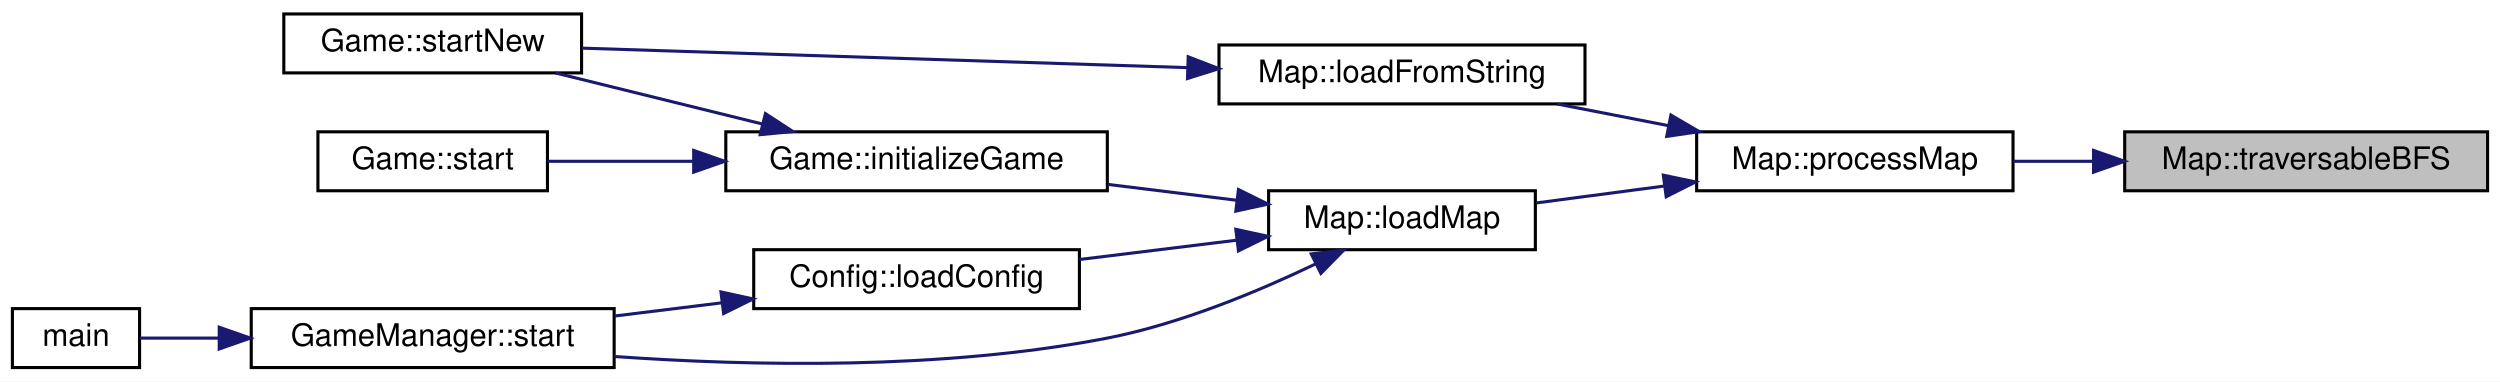
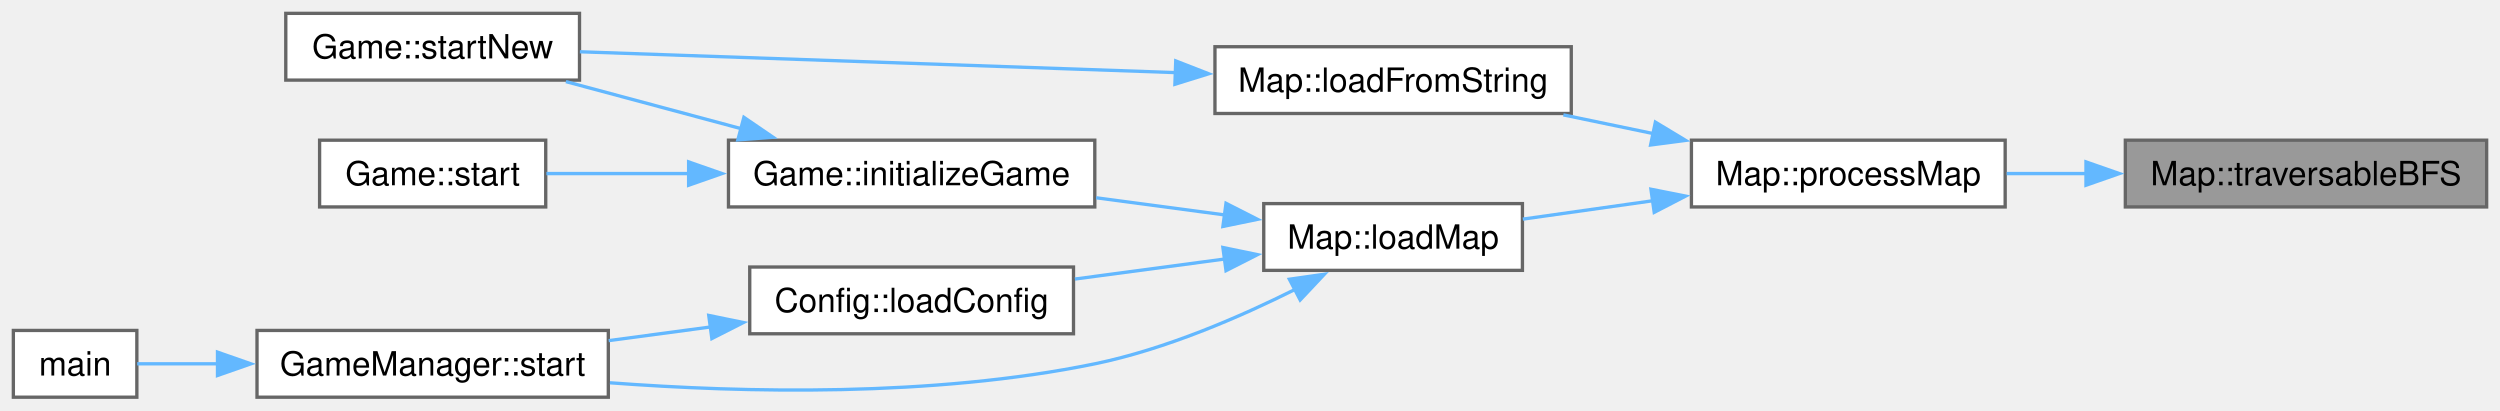
- <svg xmlns="http://www.w3.org/2000/svg" xmlns:xlink="http://www.w3.org/1999/xlink" width="806pt" height="123pt" viewBox="0.00 0.00 806.00 123.00">
+ <svg xmlns="http://www.w3.org/2000/svg" xmlns:xlink="http://www.w3.org/1999/xlink" width="749pt" height="123pt" viewBox="0.00 0.00 749.00 123.00">
  <g id="graph0" class="graph" transform="scale(1 1) rotate(0) translate(4 119)">
-     <polygon fill="white" stroke="transparent" points="-4,4 -4,-119 802,-119 802,4 -4,4" />
-     <g id="node1" class="node">
-       <g id="a_node1">
+     <g id="Node000001" class="node">
+       <g id="a_Node000001">
        <a xlink:title="Checks if the map is traversable from the given position.">
-           <polygon fill="#bfbfbf" stroke="black" points="681,-57.5 681,-76.5 798,-76.5 798,-57.5 681,-57.5" />
-           <text text-anchor="middle" x="739.5" y="-64.5" font-family="Helvetica,sans-Serif" font-size="10.00">Map::traversableBFS</text>
+           <polygon fill="#999999" stroke="#666666" points="741,-77 632.75,-77 632.75,-57 741,-57 741,-77" />
+           <text text-anchor="middle" x="686.88" y="-63.5" font-family="Helvetica,sans-Serif" font-size="10.00">Map::traversableBFS</text>
        </a>
      </g>
    </g>
-     <g id="node2" class="node">
-       <g id="a_node2">
+     <g id="Node000002" class="node">
+       <g id="a_Node000002">
        <a xlink:href="classMap.html#ab1c2595a555457c0a764a0530b57c0f9" target="_top" xlink:title="Helper function for validating map string.">
-           <polygon fill="white" stroke="black" points="543,-57.5 543,-76.5 645,-76.5 645,-57.5 543,-57.5" />
-           <text text-anchor="middle" x="594" y="-64.5" font-family="Helvetica,sans-Serif" font-size="10.00">Map::processMap</text>
+           <polygon fill="white" stroke="#666666" points="596.75,-77 502.75,-77 502.75,-57 596.75,-57 596.75,-77" />
+           <text text-anchor="middle" x="549.75" y="-63.5" font-family="Helvetica,sans-Serif" font-size="10.00">Map::processMap</text>
        </a>
      </g>
    </g>
-     <g id="edge1" class="edge">
-       <path fill="none" stroke="midnightblue" d="M670.86,-67C662.2,-67 653.46,-67 645.15,-67" />
-       <polygon fill="midnightblue" stroke="midnightblue" points="670.96,-70.5 680.96,-67 670.96,-63.5 670.96,-70.5" />
-     </g>
-     <g id="node3" class="node">
-       <g id="a_node3">
-         <a xlink:href="classMap.html#ab5b009bf7edded05f4461b62de5eff49" target="_top" xlink:title="Loads the map from a string.">
-           <polygon fill="white" stroke="black" points="389,-85.5 389,-104.5 507,-104.5 507,-85.5 389,-85.5" />
-           <text text-anchor="middle" x="448" y="-92.5" font-family="Helvetica,sans-Serif" font-size="10.00">Map::loadFromString</text>
+     <g id="edge1_Node000001_Node000002" class="edge">
+       <g id="a_edge1_Node000001_Node000002">
+         <a xlink:title=" ">
+           <path fill="none" stroke="#63b8ff" d="M621.14,-67C613.06,-67 604.93,-67 597.21,-67" />
+           <polygon fill="#63b8ff" stroke="#63b8ff" points="620.96,-70.5 630.96,-67 620.96,-63.5 620.96,-70.5" />
        </a>
      </g>
    </g>
-     <g id="edge2" class="edge">
-       <path fill="none" stroke="midnightblue" d="M533.94,-78.48C521.97,-80.81 509.51,-83.23 497.93,-85.49" />
-       <polygon fill="midnightblue" stroke="midnightblue" points="534.7,-81.9 543.85,-76.56 533.36,-75.03 534.7,-81.9" />
-     </g>
-     <g id="node5" class="node">
-       <g id="a_node5">
-         <a xlink:href="classMap.html#a2657d897204aaedba0e8e4f01b2e1efc" target="_top" xlink:title="Loads the map from a file.">
-           <polygon fill="white" stroke="black" points="405,-38.5 405,-57.5 491,-57.5 491,-38.5 405,-38.5" />
-           <text text-anchor="middle" x="448" y="-45.5" font-family="Helvetica,sans-Serif" font-size="10.00">Map::loadMap</text>
+     <g id="Node000003" class="node">
+       <g id="a_Node000003">
+         <a xlink:href="classMap.html#ab5b009bf7edded05f4461b62de5eff49" target="_top" xlink:title="Loads the map from a string.">
+           <polygon fill="white" stroke="#666666" points="466.75,-105 360,-105 360,-85 466.75,-85 466.75,-105" />
+           <text text-anchor="middle" x="413.38" y="-91.5" font-family="Helvetica,sans-Serif" font-size="10.00">Map::loadFromString</text>
        </a>
      </g>
    </g>
-     <g id="edge4" class="edge">
-       <path fill="none" stroke="midnightblue" d="M532.68,-59.04C518.82,-57.21 504.37,-55.31 491.46,-53.6" />
-       <polygon fill="midnightblue" stroke="midnightblue" points="532.26,-62.52 542.64,-60.35 533.18,-55.58 532.26,-62.52" />
-     </g>
-     <g id="node4" class="node">
-       <g id="a_node4">
-         <a xlink:href="classGame.html#a1118c369ae5b2fe433aac540cb32d187" target="_top" xlink:title="Starts the game with a new map.">
-           <polygon fill="white" stroke="black" points="87.5,-95.5 87.5,-114.5 183.5,-114.5 183.5,-95.5 87.5,-95.5" />
-           <text text-anchor="middle" x="135.5" y="-102.5" font-family="Helvetica,sans-Serif" font-size="10.00">Game::startNew</text>
+     <g id="edge2_Node000002_Node000003" class="edge">
+       <g id="a_edge2_Node000002_Node000003">
+         <a xlink:title=" ">
+           <path fill="none" stroke="#63b8ff" d="M491.33,-78.97C482.36,-80.83 473.16,-82.75 464.38,-84.58" />
+           <polygon fill="#63b8ff" stroke="#63b8ff" points="491.95,-82.41 501.02,-76.94 490.52,-75.56 491.95,-82.41" />
        </a>
      </g>
    </g>
-     <g id="edge3" class="edge">
-       <path fill="none" stroke="midnightblue" d="M378.95,-97.19C319.79,-99.1 235.6,-101.81 183.6,-103.48" />
-       <polygon fill="midnightblue" stroke="midnightblue" points="379.08,-100.69 388.96,-96.87 378.85,-93.69 379.08,-100.69" />
-     </g>
-     <g id="node6" class="node">
-       <g id="a_node6">
-         <a xlink:href="classGame.html#a4c2a7ead717a4c13f1ffddafd11e17c8" target="_top" xlink:title="Initializes the game, loading config, and the map.">
-           <polygon fill="white" stroke="black" points="230,-57.5 230,-76.5 353,-76.5 353,-57.5 230,-57.5" />
-           <text text-anchor="middle" x="291.5" y="-64.5" font-family="Helvetica,sans-Serif" font-size="10.00">Game::initializeGame</text>
+     <g id="Node000005" class="node">
+       <g id="a_Node000005">
+         <a xlink:href="classMap.html#a2657d897204aaedba0e8e4f01b2e1efc" target="_top" xlink:title="Loads the map from a file.">
+           <polygon fill="white" stroke="#666666" points="452.12,-58 374.62,-58 374.62,-38 452.12,-38 452.12,-58" />
+           <text text-anchor="middle" x="413.38" y="-44.5" font-family="Helvetica,sans-Serif" font-size="10.00">Map::loadMap</text>
        </a>
      </g>
    </g>
-     <g id="edge5" class="edge">
-       <path fill="none" stroke="midnightblue" d="M394.81,-54.42C381.44,-56.06 366.96,-57.84 353.2,-59.54" />
-       <polygon fill="midnightblue" stroke="midnightblue" points="395.28,-57.89 404.78,-53.19 394.43,-50.94 395.28,-57.89" />
-     </g>
-     <g id="node8" class="node">
-       <g id="a_node8">
-         <a xlink:href="classConfig.html#ab8b24da021cd9ad9ca092749292ca6ed" target="_top" xlink:title="Loads the config from a file.">
-           <polygon fill="white" stroke="black" points="239,-19.5 239,-38.5 344,-38.5 344,-19.5 239,-19.5" />
-           <text text-anchor="middle" x="291.5" y="-26.5" font-family="Helvetica,sans-Serif" font-size="10.00">Config::loadConfig</text>
+     <g id="edge4_Node000002_Node000005" class="edge">
+       <g id="a_edge4_Node000002_Node000005">
+         <a xlink:title=" ">
+           <path fill="none" stroke="#63b8ff" d="M491.13,-58.85C477.97,-56.99 464.32,-55.06 452.24,-53.35" />
+           <polygon fill="#63b8ff" stroke="#63b8ff" points="490.62,-62.31 501.01,-60.25 491.6,-55.38 490.62,-62.31" />
        </a>
      </g>
    </g>
-     <g id="edge8" class="edge">
-       <path fill="none" stroke="midnightblue" d="M394.83,-41.58C378.44,-39.57 360.37,-37.35 344.03,-35.34" />
-       <polygon fill="midnightblue" stroke="midnightblue" points="394.43,-45.06 404.78,-42.81 395.28,-38.11 394.43,-45.06" />
-     </g>
-     <g id="node9" class="node">
-       <g id="a_node9">
-         <a xlink:href="classGameManager.html#a8460b2f4f44c19dd405e4163fe6cb5cf" target="_top" xlink:title=" ">
-           <polygon fill="white" stroke="black" points="77,-0.5 77,-19.5 194,-19.5 194,-0.5 77,-0.5" />
-           <text text-anchor="middle" x="135.5" y="-7.5" font-family="Helvetica,sans-Serif" font-size="10.00">GameManager::start</text>
+     <g id="Node000004" class="node">
+       <g id="a_Node000004">
+         <a xlink:href="classGame.html#a1118c369ae5b2fe433aac540cb32d187" target="_top" xlink:title="Starts the game with a new map.">
+           <polygon fill="white" stroke="#666666" points="169.62,-115 81.62,-115 81.62,-95 169.62,-95 169.62,-115" />
+           <text text-anchor="middle" x="125.62" y="-101.5" font-family="Helvetica,sans-Serif" font-size="10.00">Game::startNew</text>
        </a>
      </g>
    </g>
-     <g id="edge11" class="edge">
-       <path fill="none" stroke="midnightblue" d="M420.08,-33.88C401.73,-25.08 376.58,-14.59 353,-10 299.87,0.33 238.01,-0.96 194.05,-4.07" />
-       <polygon fill="midnightblue" stroke="midnightblue" points="418.75,-37.13 429.27,-38.42 421.85,-30.85 418.75,-37.13" />
-     </g>
-     <g id="edge7" class="edge">
-       <path fill="none" stroke="midnightblue" d="M241.71,-79.04C220.19,-84.35 195.27,-90.5 175.08,-95.48" />
-       <polygon fill="midnightblue" stroke="midnightblue" points="242.77,-82.38 251.64,-76.59 241.09,-75.59 242.77,-82.38" />
-     </g>
-     <g id="node7" class="node">
-       <g id="a_node7">
-         <a xlink:href="classGame.html#a2a30c89761624ee64cd7acb147aaf89c" target="_top" xlink:title="Starts the game.">
-           <polygon fill="white" stroke="black" points="98.5,-57.5 98.5,-76.5 172.5,-76.5 172.5,-57.5 98.5,-57.5" />
-           <text text-anchor="middle" x="135.5" y="-64.5" font-family="Helvetica,sans-Serif" font-size="10.00">Game::start</text>
+     <g id="edge3_Node000003_Node000004" class="edge">
+       <g id="a_edge3_Node000003_Node000004">
+         <a xlink:title=" ">
+           <path fill="none" stroke="#63b8ff" d="M348.37,-97.24C293.9,-99.15 217.17,-101.83 169.73,-103.49" />
+           <polygon fill="#63b8ff" stroke="#63b8ff" points="348.25,-100.75 358.12,-96.9 348,-93.75 348.25,-100.75" />
        </a>
      </g>
    </g>
-     <g id="edge6" class="edge">
-       <path fill="none" stroke="midnightblue" d="M219.56,-67C203.27,-67 186.62,-67 172.54,-67" />
-       <polygon fill="midnightblue" stroke="midnightblue" points="219.64,-70.5 229.64,-67 219.64,-63.5 219.64,-70.5" />
-     </g>
-     <g id="edge9" class="edge">
-       <path fill="none" stroke="midnightblue" d="M228.53,-21.35C217.18,-19.95 205.38,-18.5 194.17,-17.12" />
-       <polygon fill="midnightblue" stroke="midnightblue" points="228.44,-24.87 238.79,-22.62 229.3,-17.92 228.44,-24.87" />
-     </g>
-     <g id="node10" class="node">
-       <g id="a_node10">
-         <a xlink:href="main_8cpp.html#ae66f6b31b5ad750f1fe042a706a4e3d4" target="_top" xlink:title=" ">
-           <polygon fill="white" stroke="black" points="0,-0.5 0,-19.5 41,-19.5 41,-0.5 0,-0.5" />
-           <text text-anchor="middle" x="20.5" y="-7.5" font-family="Helvetica,sans-Serif" font-size="10.00">main</text>
+     <g id="Node000006" class="node">
+       <g id="a_Node000006">
+         <a xlink:href="classGame.html#a4c2a7ead717a4c13f1ffddafd11e17c8" target="_top" xlink:title="Initializes the game, loading config, and the map.">
+           <polygon fill="white" stroke="#666666" points="324,-77 214.25,-77 214.25,-57 324,-57 324,-77" />
+           <text text-anchor="middle" x="269.12" y="-63.5" font-family="Helvetica,sans-Serif" font-size="10.00">Game::initializeGame</text>
        </a>
      </g>
    </g>
-     <g id="edge10" class="edge">
-       <path fill="none" stroke="midnightblue" d="M66.53,-10C57.29,-10 48.48,-10 41.14,-10" />
-       <polygon fill="midnightblue" stroke="midnightblue" points="66.68,-13.5 76.68,-10 66.68,-6.5 66.68,-13.5" />
+     <g id="edge5_Node000005_Node000006" class="edge">
+       <g id="a_edge5_Node000005_Node000006">
+         <a xlink:title=" ">
+           <path fill="none" stroke="#63b8ff" d="M363.11,-54.58C350.62,-56.25 337.12,-58.05 324.4,-59.75" />
+           <polygon fill="#63b8ff" stroke="#63b8ff" points="363.31,-58.09 372.75,-53.29 362.38,-51.15 363.31,-58.09" />
+         </a>
+       </g>
+     </g>
+     <g id="Node000008" class="node">
+       <g id="a_Node000008">
+         <a xlink:href="classConfig.html#ab8b24da021cd9ad9ca092749292ca6ed" target="_top" xlink:title="Loads the config from a file.">
+           <polygon fill="white" stroke="#666666" points="317.62,-39 220.62,-39 220.62,-19 317.62,-19 317.62,-39" />
+           <text text-anchor="middle" x="269.12" y="-25.5" font-family="Helvetica,sans-Serif" font-size="10.00">Config::loadConfig</text>
+         </a>
+       </g>
+     </g>
+     <g id="edge8_Node000005_Node000008" class="edge">
+       <g id="a_edge8_Node000005_Node000008">
+         <a xlink:title=" ">
+           <path fill="none" stroke="#63b8ff" d="M362.93,-41.4C348.37,-39.45 332.49,-37.33 318.03,-35.4" />
+           <polygon fill="#63b8ff" stroke="#63b8ff" points="362.38,-44.85 372.75,-42.71 363.31,-37.91 362.38,-44.85" />
+         </a>
+       </g>
+     </g>
+     <g id="Node000009" class="node">
+       <g id="a_Node000009">
+         <a xlink:href="classGameManager.html#a8460b2f4f44c19dd405e4163fe6cb5cf" target="_top" xlink:title=" ">
+           <polygon fill="white" stroke="#666666" points="178.25,-20 73,-20 73,0 178.25,0 178.25,-20" />
+           <text text-anchor="middle" x="125.62" y="-6.5" font-family="Helvetica,sans-Serif" font-size="10.00">GameManager::start</text>
+         </a>
+       </g>
+     </g>
+     <g id="edge11_Node000005_Node000009" class="edge">
+       <g id="a_edge11_Node000005_Node000009">
+         <a xlink:title=" ">
+           <path fill="none" stroke="#63b8ff" d="M384.36,-32.47C367.44,-23.99 345.13,-14.35 324,-10 275.5,-0.02 218.87,-1.3 178.74,-4.32" />
+           <polygon fill="#63b8ff" stroke="#63b8ff" points="382.3,-35.34 392.79,-36.84 385.53,-29.13 382.3,-35.34" />
+         </a>
+       </g>
+     </g>
+     <g id="edge7_Node000006_Node000004" class="edge">
+       <g id="a_edge7_Node000006_Node000004">
+         <a xlink:title=" ">
+           <path fill="none" stroke="#63b8ff" d="M218.06,-80.45C200.81,-85.08 181.76,-90.19 165.54,-94.55" />
+           <polygon fill="#63b8ff" stroke="#63b8ff" points="218.87,-83.85 227.62,-77.88 217.06,-77.09 218.87,-83.85" />
+         </a>
+       </g>
+     </g>
+     <g id="Node000007" class="node">
+       <g id="a_Node000007">
+         <a xlink:href="classGame.html#a2a30c89761624ee64cd7acb147aaf89c" target="_top" xlink:title="Starts the game.">
+           <polygon fill="white" stroke="#666666" points="159.5,-77 91.75,-77 91.75,-57 159.5,-57 159.5,-77" />
+           <text text-anchor="middle" x="125.62" y="-63.5" font-family="Helvetica,sans-Serif" font-size="10.00">Game::start</text>
+         </a>
+       </g>
+     </g>
+     <g id="edge6_Node000006_Node000007" class="edge">
+       <g id="a_edge6_Node000006_Node000007">
+         <a xlink:title=" ">
+           <path fill="none" stroke="#63b8ff" d="M202.56,-67C187.7,-67 172.53,-67 159.7,-67" />
+           <polygon fill="#63b8ff" stroke="#63b8ff" points="202.31,-70.5 212.31,-67 202.31,-63.5 202.31,-70.5" />
+         </a>
+       </g>
+     </g>
+     <g id="edge9_Node000008_Node000009" class="edge">
+       <g id="a_edge9_Node000008_Node000009">
+         <a xlink:title=" ">
+           <path fill="none" stroke="#63b8ff" d="M208.94,-21.05C198.78,-19.69 188.3,-18.28 178.36,-16.95" />
+           <polygon fill="#63b8ff" stroke="#63b8ff" points="208.34,-24.5 218.72,-22.37 209.27,-17.57 208.34,-24.5" />
+         </a>
+       </g>
+     </g>
+     <g id="Node000010" class="node">
+       <g id="a_Node000010">
+         <a xlink:href="main_8cpp.html#ae66f6b31b5ad750f1fe042a706a4e3d4" target="_top" xlink:title=" ">
+           <polygon fill="white" stroke="#666666" points="37,-20 0,-20 0,0 37,0 37,-20" />
+           <text text-anchor="middle" x="18.5" y="-6.5" font-family="Helvetica,sans-Serif" font-size="10.00">main</text>
+         </a>
+       </g>
+     </g>
+     <g id="edge10_Node000009_Node000010" class="edge">
+       <g id="a_edge10_Node000009_Node000010">
+         <a xlink:title=" ">
+           <path fill="none" stroke="#63b8ff" d="M61.32,-10C52.47,-10 44.04,-10 37.1,-10" />
+           <polygon fill="#63b8ff" stroke="#63b8ff" points="61.16,-13.5 71.16,-10 61.16,-6.5 61.16,-13.5" />
+         </a>
+       </g>
    </g>
  </g>
</svg>
